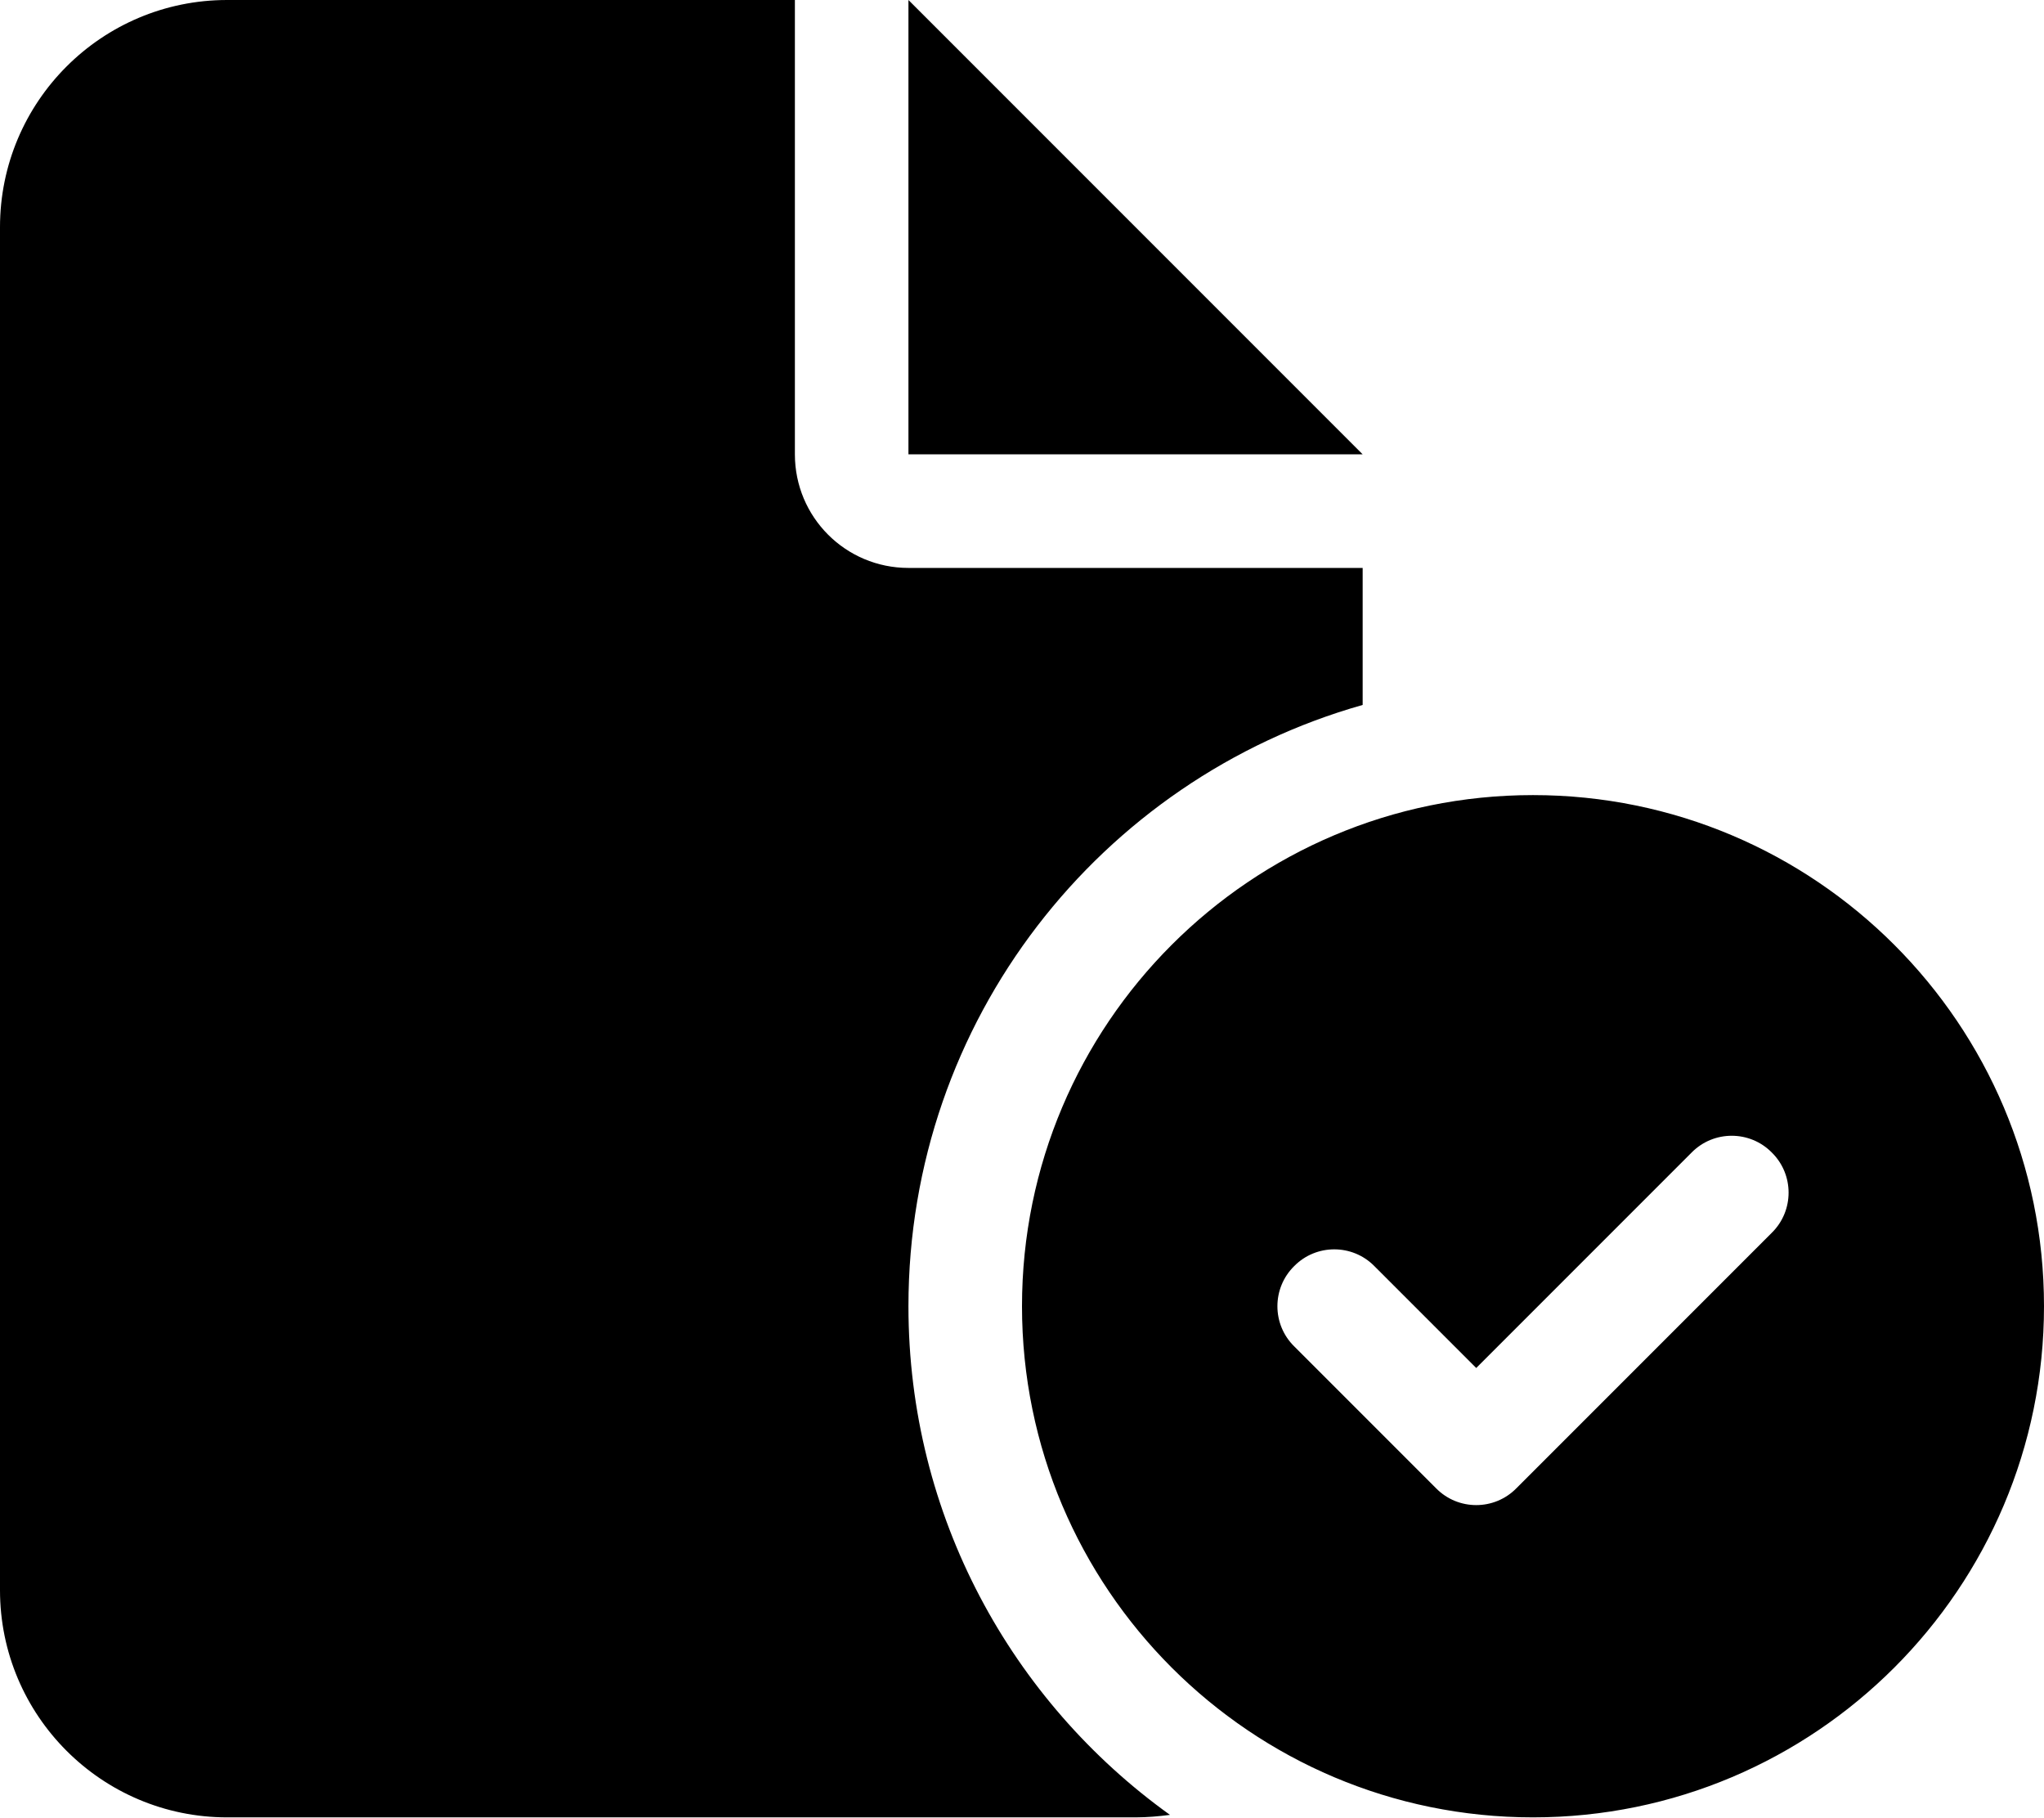
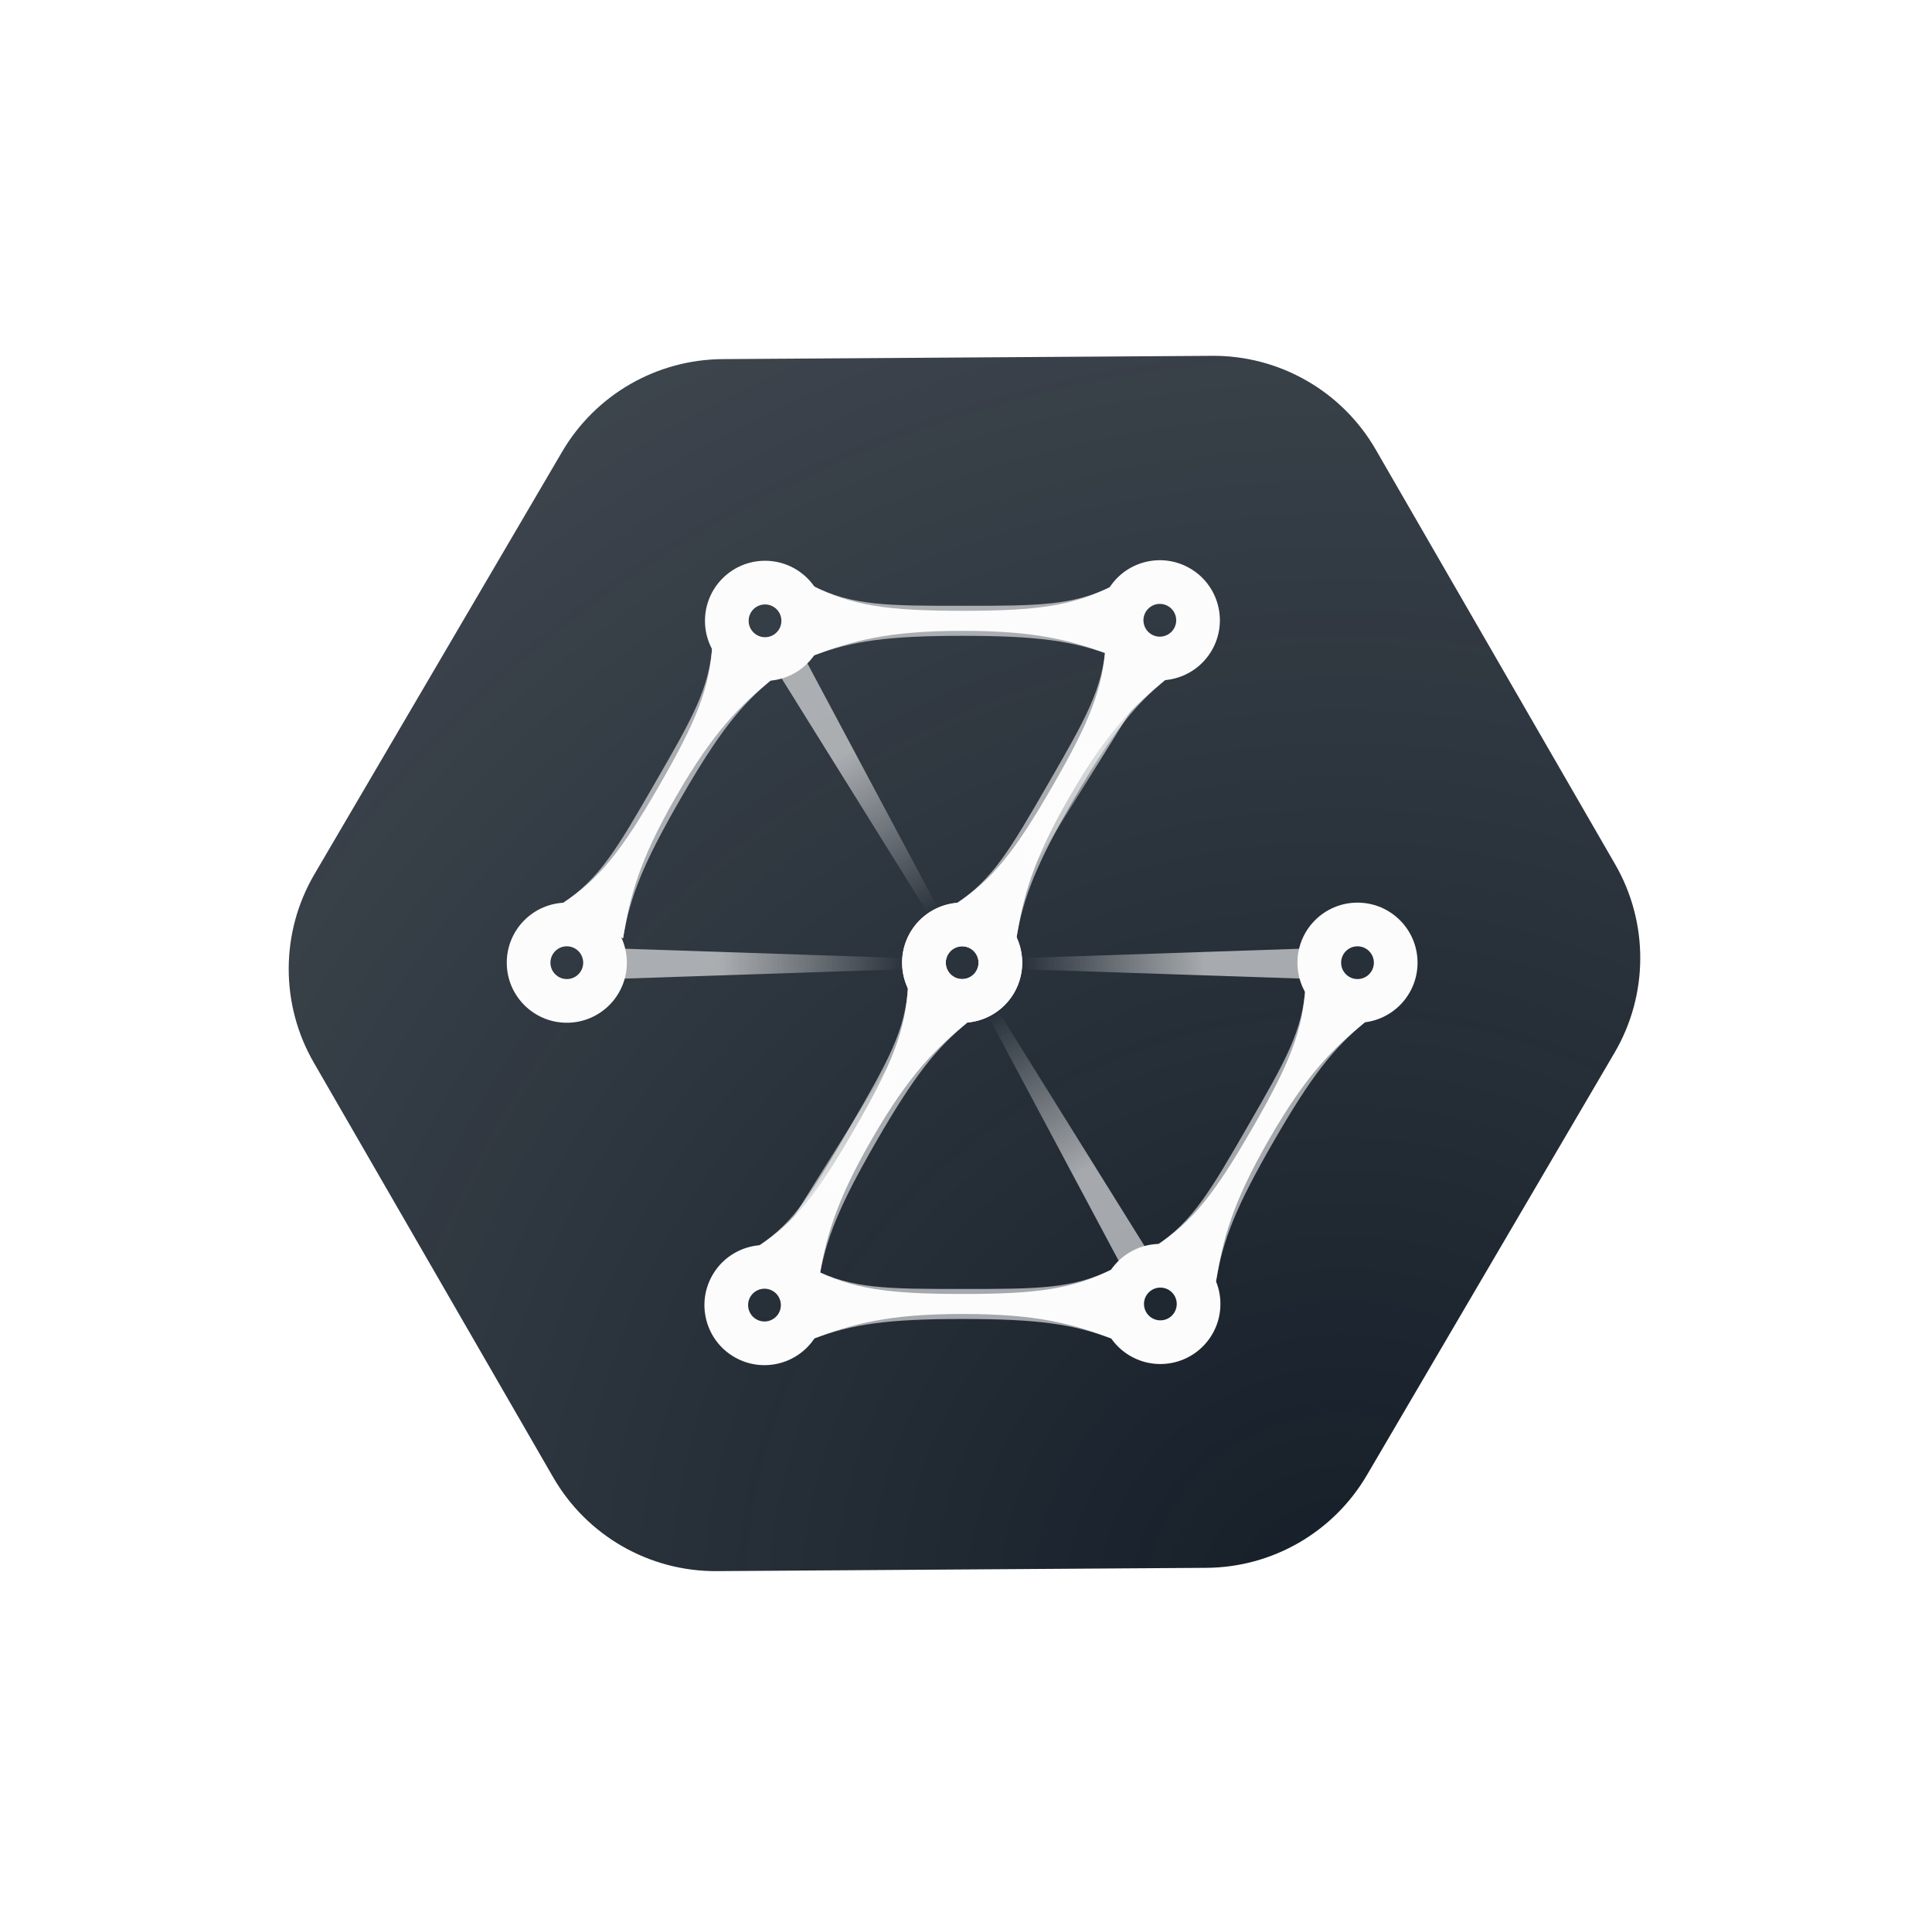
- <svg xmlns="http://www.w3.org/2000/svg" viewBox="0 0 576 512">
-   <path d="M0 64C0 28.65 28.65 0 64 0H224V128C224 145.7 238.3 160 256 160H384V198.6C310.1 219.5 256 287.4 256 368C256 427.1 285.1 479.3 329.7 511.3C326.6 511.7 323.3 512 320 512H64C28.65 512 0 483.3 0 448V64zM256 128V0L384 128H256zM576 368C576 447.5 511.5 512 432 512C352.5 512 288 447.5 288 368C288 288.5 352.5 224 432 224C511.5 224 576 288.5 576 368zM476.7 324.7L416 385.4L387.3 356.7C381.1 350.4 370.9 350.4 364.7 356.7C358.4 362.9 358.4 373.1 364.7 379.3L404.7 419.3C410.9 425.6 421.1 425.6 427.3 419.3L499.3 347.3C505.6 341.1 505.6 330.9 499.3 324.7C493.1 318.4 482.9 318.4 476.7 324.7H476.7z" />
+ <svg xmlns="http://www.w3.org/2000/svg" width="281" height="280" viewBox="0 0 281 280" fill="none">
+   <path d="M81.76 65.694C86.619 57.408 95.48 52.292 105.085 52.227L176.304 51.748C186.106 51.682 195.187 56.884 200.088 65.373L234.916 125.697C239.817 134.185 239.782 144.651 234.824 153.107L198.799 214.545C193.94 222.83 185.079 227.947 175.474 228.011L104.255 228.491C94.453 228.557 85.372 223.354 80.471 214.866L45.643 154.541C40.742 146.053 40.777 135.587 45.735 127.132L81.76 65.694Z" fill="url(#paint0_radial_32_2)" />
+   <path opacity="0.6" d="M119.061 186.361L110.236 181.266C115.669 177.679 118.216 173.267 123.675 163.812C129.134 154.357 131.681 149.944 132.071 143.446L140.896 148.541C136.094 152.492 132.916 156.54 127.457 165.995C121.998 175.45 120.081 180.227 119.061 186.361Z" fill="#FCFCFC" />
+   <path d="M119.061 186.361L110.236 181.266C115.669 177.679 118.846 173.631 124.305 164.176C129.764 154.721 131.681 149.944 132.071 143.446L140.896 148.541C136.094 152.492 132.285 156.176 126.827 165.631C121.368 175.086 120.081 180.227 119.061 186.361Z" fill="#FCFCFC" />
+   <path opacity="0.6" d="M147.811 136.564L138.986 131.469C144.419 127.882 146.966 123.47 152.425 114.015C157.884 104.56 160.431 100.148 160.821 93.649L169.646 98.744C164.844 102.695 161.666 106.744 156.207 116.199C150.748 125.654 148.831 130.43 147.811 136.564Z" fill="#FCFCFC" />
+   <path d="M147.811 136.564L138.986 131.469C144.419 127.882 147.596 123.834 153.055 114.379C158.514 104.924 160.431 100.148 160.821 93.649L169.646 98.744C164.844 102.695 161.035 106.38 155.577 115.835C150.118 125.29 148.831 130.43 147.811 136.564Z" fill="#FCFCFC" />
+   <path fill-rule="evenodd" clip-rule="evenodd" d="M137.878 138.814C137.22 139.953 137.611 141.41 138.75 142.068C139.889 142.726 141.346 142.335 142.004 141.196C142.662 140.057 142.271 138.6 141.132 137.942C139.993 137.284 138.536 137.675 137.878 138.814ZM135.574 147.569C131.396 145.157 129.965 139.815 132.377 135.638C134.789 131.46 140.13 130.029 144.308 132.441C148.485 134.853 149.917 140.195 147.505 144.372C145.093 148.55 139.751 149.981 135.574 147.569Z" fill="#FCFCFC" />
+   <path fill-rule="evenodd" clip-rule="evenodd" d="M109.128 188.61C108.47 189.75 108.861 191.206 110 191.864C111.139 192.522 112.596 192.132 113.254 190.992C113.912 189.853 113.521 188.396 112.382 187.738C111.243 187.081 109.786 187.471 109.128 188.61ZM106.824 197.365C102.646 194.954 101.215 189.612 103.627 185.434C106.039 181.257 111.38 179.825 115.558 182.237C119.735 184.649 121.167 189.991 118.755 194.168C116.343 198.346 111.001 199.777 106.824 197.365Z" fill="#FCFCFC" />
+   <path fill-rule="evenodd" clip-rule="evenodd" d="M166.628 89.018C165.97 90.157 166.361 91.614 167.5 92.272C168.639 92.929 170.096 92.539 170.754 91.4C171.412 90.26 171.021 88.803 169.882 88.146C168.743 87.488 167.286 87.878 166.628 89.018ZM164.324 97.773C160.146 95.361 158.715 90.019 161.127 85.841C163.539 81.664 168.88 80.233 173.058 82.645C177.235 85.056 178.667 90.398 176.255 94.576C173.843 98.753 168.501 100.184 164.324 97.773Z" fill="#FCFCFC" />
+   <path fill-rule="evenodd" clip-rule="evenodd" d="M139.941 137.623C138.626 137.623 137.559 138.689 137.559 140.005C137.559 141.32 138.626 142.387 139.941 142.387C141.257 142.387 142.323 141.32 142.323 140.005C142.323 138.689 141.257 137.623 139.941 137.623ZM131.207 140.005C131.207 135.181 135.117 131.271 139.941 131.271C144.765 131.271 148.675 135.181 148.675 140.005C148.675 144.828 144.765 148.739 139.941 148.739C135.117 148.739 131.207 144.828 131.207 140.005Z" fill="#FCFCFC" />
+   <path fill-rule="evenodd" clip-rule="evenodd" d="M82.441 137.623C81.126 137.623 80.059 138.689 80.059 140.005C80.059 141.32 81.126 142.387 82.441 142.387C83.757 142.387 84.823 141.32 84.823 140.005C84.823 138.689 83.757 137.623 82.441 137.623ZM73.707 140.005C73.707 135.181 77.618 131.271 82.441 131.271C87.265 131.271 91.175 135.181 91.175 140.005C91.175 144.828 87.265 148.739 82.441 148.739C77.618 148.739 73.707 144.828 73.707 140.005Z" fill="#FCFCFC" />
+   <path fill-rule="evenodd" clip-rule="evenodd" d="M197.441 137.623C196.126 137.623 195.059 138.689 195.059 140.005C195.059 141.32 196.126 142.387 197.441 142.387C198.757 142.387 199.823 141.32 199.823 140.005C199.823 138.689 198.757 137.623 197.441 137.623ZM188.707 140.005C188.707 135.181 192.617 131.271 197.441 131.271C202.265 131.271 206.175 135.181 206.175 140.005C206.175 144.828 202.265 148.739 197.441 148.739C192.617 148.739 188.707 144.828 188.707 140.005Z" fill="#FCFCFC" />
+   <path opacity="0.6" d="M118.184 95.382V85.192C124.006 88.103 129.101 88.103 140.019 88.103C150.937 88.103 156.032 88.103 161.854 85.192V95.382C156.032 93.198 150.937 92.47 140.019 92.47C129.101 92.47 124.006 93.198 118.184 95.382Z" fill="#FCFCFC" />
+   <path d="M118.184 95.382V85.192C124.006 88.103 129.101 88.831 140.019 88.831C150.937 88.831 156.032 88.103 161.854 85.192V95.382C156.032 93.198 150.937 91.743 140.019 91.743C129.101 91.743 124.006 93.198 118.184 95.382Z" fill="#FCFCFC" />
+   <path opacity="0.6" d="M118.184 194.733V184.543C124.006 187.455 129.101 187.455 140.019 187.455C150.937 187.455 156.032 187.455 161.854 184.543V194.733C156.032 192.55 150.937 191.822 140.019 191.822C129.101 191.822 124.006 192.55 118.184 194.733Z" fill="#FCFCFC" />
+   <path d="M118.184 194.733V184.543C124.006 187.455 129.101 188.183 140.019 188.183C150.937 188.183 156.032 187.455 161.854 184.543V194.733C156.032 192.55 150.937 191.094 140.019 191.094C129.101 191.094 124.006 192.55 118.184 194.733Z" fill="#FCFCFC" />
+   <path opacity="0.6" d="M90.616 136.477L81.791 131.382C87.224 127.795 89.772 123.383 95.231 113.928C100.689 104.473 103.237 100.06 103.627 93.562L112.452 98.657C107.649 102.608 104.471 106.656 99.013 116.111C93.554 125.566 91.637 130.343 90.616 136.477Z" fill="#FCFCFC" />
+   <path d="M90.616 136.477L81.791 131.382C87.224 127.795 90.402 123.747 95.861 114.292C101.32 104.837 103.237 100.06 103.627 93.562L112.452 98.657C107.649 102.608 103.841 106.292 98.382 115.747C92.923 125.202 91.637 130.343 90.616 136.477Z" fill="#FCFCFC" />
+   <path opacity="0.6" d="M176.866 186.335L168.042 181.24C173.474 177.653 176.022 173.24 181.481 163.785C186.939 154.33 189.487 149.918 189.877 143.42L198.702 148.515C193.899 152.466 190.721 156.514 185.263 165.969C179.804 175.424 177.887 180.2 176.866 186.335Z" fill="#FCFCFC" />
+   <path d="M176.866 186.335L168.042 181.24C173.474 177.653 176.652 173.604 182.111 164.149C187.57 154.694 189.487 149.918 189.877 143.42L198.702 148.515C193.899 152.466 190.091 156.15 184.632 165.605C179.173 175.06 177.887 180.2 176.866 186.335Z" fill="#FCFCFC" />
+   <path fill-rule="evenodd" clip-rule="evenodd" d="M168.769 187.256C167.454 187.256 166.387 188.322 166.387 189.638C166.387 190.954 167.454 192.02 168.769 192.02C170.085 192.02 171.151 190.954 171.151 189.638C171.151 188.322 170.085 187.256 168.769 187.256ZM160.035 189.638C160.035 184.814 163.946 180.904 168.769 180.904C173.593 180.904 177.504 184.814 177.504 189.638C177.504 194.462 173.593 198.372 168.769 198.372C163.946 198.372 160.035 194.462 160.035 189.638Z" fill="#FCFCFC" />
+   <path fill-rule="evenodd" clip-rule="evenodd" d="M111.269 87.905C109.954 87.905 108.887 88.971 108.887 90.287C108.887 91.602 109.954 92.669 111.269 92.669C112.585 92.669 113.651 91.602 113.651 90.287C113.651 88.971 112.585 87.905 111.269 87.905ZM102.535 90.287C102.535 85.463 106.446 81.552 111.269 81.552C116.093 81.552 120.004 85.463 120.004 90.287C120.004 95.11 116.093 99.021 111.269 99.021C106.446 99.021 102.535 95.11 102.535 90.287Z" fill="#FCFCFC" />
+   <g opacity="0.75">
+     <path opacity="0.8" d="M148.754 139.326L189.513 137.961V142.328L148.754 140.963V139.326Z" fill="url(#paint1_linear_32_2)" />
+     <path opacity="0.8" d="M145.167 147.013L166.729 181.63L162.947 183.813L143.749 147.832L145.167 147.013Z" fill="url(#paint2_linear_32_2)" />
+     <path opacity="0.8" d="M134.171 150.016L114.973 185.997L111.191 183.814L132.753 149.197L134.171 150.016Z" fill="url(#paint3_linear_32_2)" />
+     <path opacity="0.8" d="M135.015 132.91L113.454 98.293L117.236 96.11L136.434 132.091L135.015 132.91Z" fill="url(#paint4_linear_32_2)" />
+     <path opacity="0.8" d="M145.126 131.363L164.324 95.382L168.106 97.565L146.544 132.182L145.126 131.363Z" fill="url(#paint5_linear_32_2)" />
+     <path opacity="0.8" d="M131.285 139.326L90.526 137.961V142.328L131.285 140.963V139.326Z" fill="url(#paint6_linear_32_2)" />
+   </g>
+   <defs>
+     <radialGradient id="paint0_radial_32_2" cx="0" cy="0" r="1" gradientUnits="userSpaceOnUse" gradientTransform="translate(195.226 234.735) rotate(-119.701) scale(304.711 309.506)">
+       <stop stop-color="#151E28" />
+       <stop offset="1" stop-color="#151E28" stop-opacity="0.75" />
+     </radialGradient>
+     <linearGradient id="paint1_linear_32_2" x1="189.513" y1="140.144" x2="148.754" y2="140.144" gradientUnits="userSpaceOnUse">
+       <stop offset="0.352" stop-color="#FCFCFC" />
+       <stop offset="1" stop-color="white" stop-opacity="0" />
+     </linearGradient>
+     <linearGradient id="paint2_linear_32_2" x1="164.838" y1="182.722" x2="144.458" y2="147.423" gradientUnits="userSpaceOnUse">
+       <stop offset="0.352" stop-color="#FCFCFC" />
+       <stop offset="1" stop-color="white" stop-opacity="0" />
+     </linearGradient>
+     <linearGradient id="paint3_linear_32_2" x1="113.082" y1="184.905" x2="133.462" y2="149.607" gradientUnits="userSpaceOnUse">
+       <stop offset="0.352" stop-color="#FCFCFC" />
+       <stop offset="1" stop-color="white" stop-opacity="0" />
+     </linearGradient>
+     <linearGradient id="paint4_linear_32_2" x1="115.345" y1="97.201" x2="135.724" y2="132.5" gradientUnits="userSpaceOnUse">
+       <stop offset="0.352" stop-color="#FCFCFC" />
+       <stop offset="1" stop-color="white" stop-opacity="0" />
+     </linearGradient>
+     <linearGradient id="paint5_linear_32_2" x1="166.215" y1="96.474" x2="145.835" y2="131.772" gradientUnits="userSpaceOnUse">
+       <stop offset="0.352" stop-color="#FCFCFC" />
+       <stop offset="1" stop-color="white" stop-opacity="0" />
+     </linearGradient>
+     <linearGradient id="paint6_linear_32_2" x1="90.526" y1="140.144" x2="131.285" y2="140.144" gradientUnits="userSpaceOnUse">
+       <stop offset="0.352" stop-color="#FCFCFC" />
+       <stop offset="1" stop-color="white" stop-opacity="0" />
+     </linearGradient>
+   </defs>
</svg>
